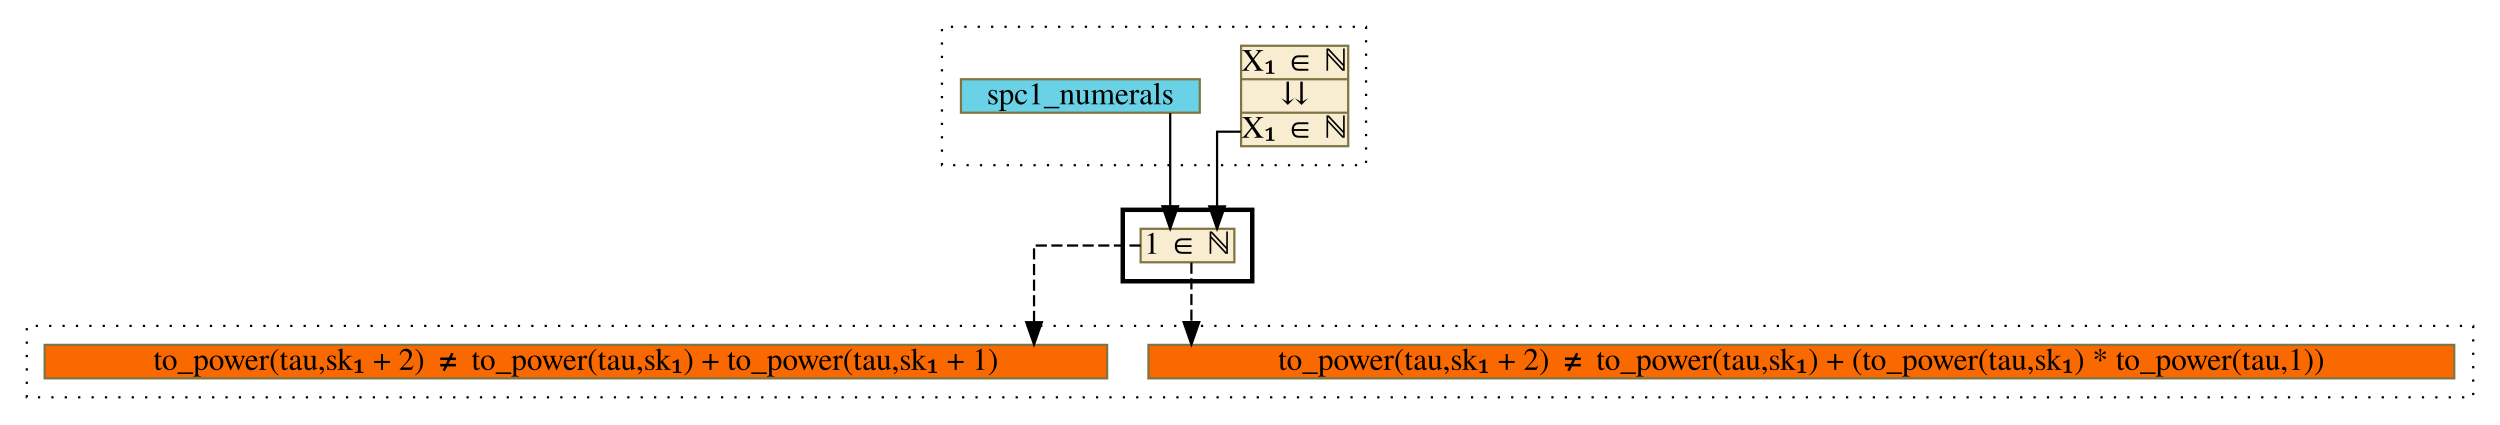
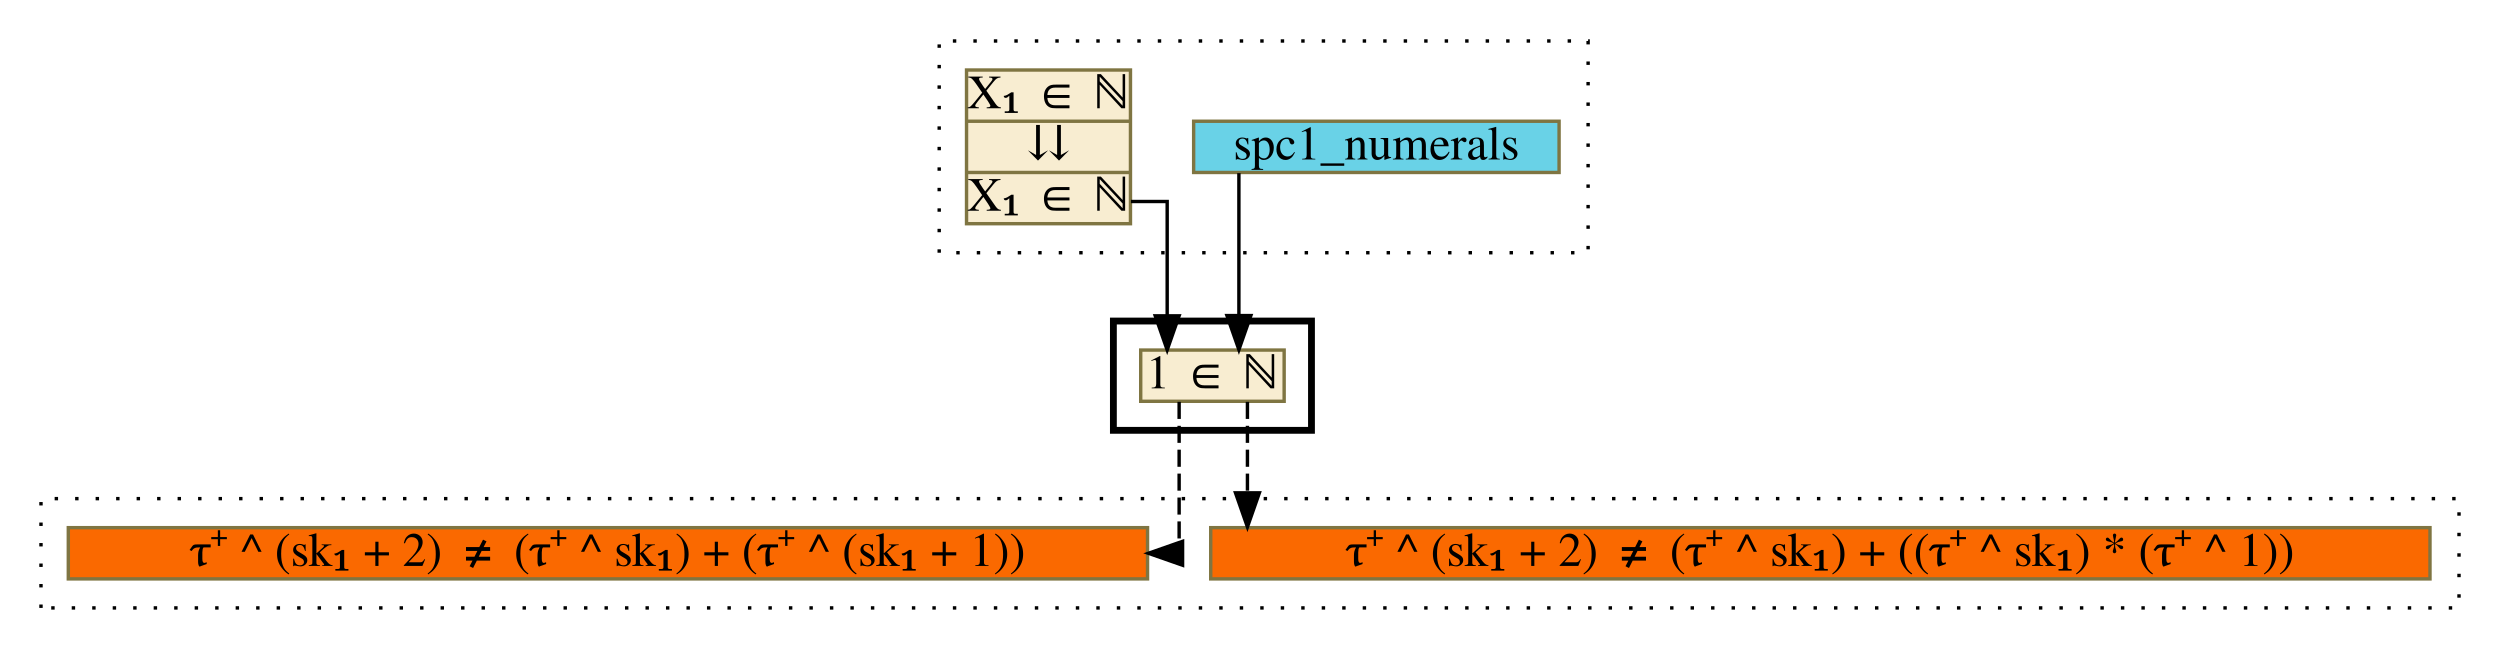
- <svg xmlns="http://www.w3.org/2000/svg" xmlns:xlink="http://www.w3.org/1999/xlink" width="1120pt" height="190pt" viewBox="0.00 0.00 1120.00 190.00">
+ <svg xmlns="http://www.w3.org/2000/svg" xmlns:xlink="http://www.w3.org/1999/xlink" width="732pt" height="190pt" viewBox="0.00 0.00 732.00 190.00">
  <g id="graph0" class="graph" transform="scale(1 1) rotate(0) translate(4 186)">
    <g id="clust1" class="cluster">
-       <polygon fill="transparent" stroke="black" stroke-dasharray="1,5" points="418,-112 418,-174 608,-174 608,-112 418,-112" />
+       <polygon fill="transparent" stroke="black" stroke-dasharray="1,5" points="271,-112 271,-174 461,-174 461,-112 271,-112" />
    </g>
    <g id="clust2" class="cluster">
-       <polygon fill="transparent" stroke="black" stroke-width="2" points="499,-60 499,-92 557,-92 557,-60 499,-60" />
+       <polygon fill="transparent" stroke="black" stroke-width="2" points="322,-60 322,-92 380,-92 380,-60 322,-60" />
    </g>
    <g id="clust3" class="cluster">
-       <polygon fill="transparent" stroke="black" stroke-dasharray="1,5" points="8,-8 8,-40 1104,-40 1104,-8 8,-8" />
+       <polygon fill="transparent" stroke="black" stroke-dasharray="1,5" points="8,-8 8,-40 716,-40 716,-8 8,-8" />
    </g>
    <g id="node1" class="node">
      <g id="a_node1">
-         <a xlink:href="c_0_55.html" xlink:title="{X₁ ∈ ℕ|⇊|X₁ ∈ ℕ}" target="_vizar">
-           <polygon fill="#f8edd1" stroke="#7f7542" points="552,-120.5 552,-165.5 600,-165.5 600,-120.5 552,-120.5" />
-           <text text-anchor="middle" x="576" y="-154.3" font-family="Times,serif" font-size="14.00">X₁ ∈ ℕ</text>
-           <polyline fill="none" stroke="#7f7542" points="552,-150.5 600,-150.5 " />
-           <text text-anchor="middle" x="576" y="-139.3" font-family="Times,serif" font-size="14.00">⇊</text>
-           <polyline fill="none" stroke="#7f7542" points="552,-135.5 600,-135.5 " />
-           <text text-anchor="middle" x="576" y="-124.3" font-family="Times,serif" font-size="14.00">X₁ ∈ ℕ</text>
+         <a xlink:href="spc1_numerals.html" xlink:title="spc1_numerals" target="_vizar">
+           <polygon fill="#69d2e7" stroke="#7f7542" points="345.5,-135.5 345.5,-150.5 452.5,-150.5 452.5,-135.5 345.5,-135.5" />
+           <text text-anchor="middle" x="399" y="-139.3" font-family="Times,serif" font-size="14.00">spc1_numerals</text>
        </a>
      </g>
    </g>
    <g id="node3" class="node">
      <g id="a_node3">
        <a xlink:href="c_0_39.html" xlink:title="{1 ∈ ℕ}" target="_vizar">
-           <polygon fill="#f8edd1" stroke="#7f7542" points="507,-68.5 507,-83.5 549,-83.5 549,-68.5 507,-68.5" />
-           <text text-anchor="middle" x="528" y="-72.3" font-family="Times,serif" font-size="14.00">1 ∈ ℕ</text>
+           <polygon fill="#f8edd1" stroke="#7f7542" points="330,-68.5 330,-83.5 372,-83.5 372,-68.5 330,-68.5" />
+           <text text-anchor="middle" x="351" y="-72.3" font-family="Times,serif" font-size="14.00">1 ∈ ℕ</text>
        </a>
      </g>
    </g>
    <g id="edge1" class="edge">
-       <path fill="none" stroke="black" d="M551.86,-127C545.94,-127 541.25,-127 541.25,-127 541.25,-127 541.25,-93.53 541.25,-93.53" />
-       <polygon fill="black" stroke="black" points="544.75,-93.53 541.25,-83.53 537.75,-93.53 544.75,-93.53" />
+       <path fill="none" stroke="black" d="M358.75,-135.31C358.75,-135.31 358.75,-93.6 358.75,-93.6" />
+       <polygon fill="black" stroke="black" points="362.25,-93.6 358.75,-83.6 355.25,-93.6 362.25,-93.6" />
    </g>
    <g id="node2" class="node">
      <g id="a_node2">
-         <a xlink:href="spc1_numerals.html" xlink:title="spc1_numerals" target="_vizar">
-           <polygon fill="#69d2e7" stroke="#7f7542" points="426.5,-135.5 426.5,-150.5 533.5,-150.5 533.5,-135.5 426.5,-135.5" />
-           <text text-anchor="middle" x="480" y="-139.3" font-family="Times,serif" font-size="14.00">spc1_numerals</text>
+         <a xlink:href="c_0_55.html" xlink:title="{X₁ ∈ ℕ|⇊|X₁ ∈ ℕ}" target="_vizar">
+           <polygon fill="#f8edd1" stroke="#7f7542" points="279,-120.5 279,-165.5 327,-165.5 327,-120.5 279,-120.5" />
+           <text text-anchor="middle" x="303" y="-154.3" font-family="Times,serif" font-size="14.00">X₁ ∈ ℕ</text>
+           <polyline fill="none" stroke="#7f7542" points="279,-150.5 327,-150.5 " />
+           <text text-anchor="middle" x="303" y="-139.3" font-family="Times,serif" font-size="14.00">⇊</text>
+           <polyline fill="none" stroke="#7f7542" points="279,-135.5 327,-135.5 " />
+           <text text-anchor="middle" x="303" y="-124.3" font-family="Times,serif" font-size="14.00">X₁ ∈ ℕ</text>
        </a>
      </g>
    </g>
    <g id="edge2" class="edge">
-       <path fill="none" stroke="black" d="M520.25,-135.31C520.25,-135.31 520.25,-93.6 520.25,-93.6" />
-       <polygon fill="black" stroke="black" points="523.75,-93.6 520.25,-83.6 516.75,-93.6 523.75,-93.6" />
+       <path fill="none" stroke="black" d="M327.14,-127C333.06,-127 337.75,-127 337.75,-127 337.75,-127 337.75,-93.53 337.75,-93.53" />
+       <polygon fill="black" stroke="black" points="341.25,-93.53 337.75,-83.53 334.25,-93.53 341.25,-93.53" />
    </g>
    <g id="node4" class="node">
      <g id="a_node4">
-         <a xlink:href="c_0_65.html" xlink:title="{to_power(tau,sk₁ + 2) ≠ to_power(tau,sk₁) + (to_power(tau,sk₁) * to_power(tau,1))}" target="_vizar">
-           <polygon fill="#fa6900" stroke="#7f7542" points="510.5,-16.5 510.5,-31.5 1095.5,-31.5 1095.5,-16.5 510.5,-16.5" />
-           <text text-anchor="middle" x="803" y="-20.3" font-family="Times,serif" font-size="14.00">to_power(tau,sk₁ + 2) ≠ to_power(tau,sk₁) + (to_power(tau,sk₁) * to_power(tau,1))</text>
+         <a xlink:href="c_0_65.html" xlink:title="{τ⁺ ^ (sk₁ + 2) ≠ (τ⁺ ^ sk₁) + ((τ⁺ ^ sk₁) * (τ⁺ ^ 1))}" target="_vizar">
+           <polygon fill="#fa6900" stroke="#7f7542" points="350.5,-16.5 350.5,-31.5 707.5,-31.5 707.5,-16.5 350.5,-16.5" />
+           <text text-anchor="middle" x="529" y="-20.3" font-family="Times,serif" font-size="14.00">τ⁺ ^ (sk₁ + 2) ≠ (τ⁺ ^ sk₁) + ((τ⁺ ^ sk₁) * (τ⁺ ^ 1))</text>
        </a>
      </g>
    </g>
    <g id="edge3" class="edge">
-       <path fill="none" stroke="black" stroke-dasharray="5,2" d="M529.75,-68.33C529.75,-68.33 529.75,-41.7 529.75,-41.7" />
-       <polygon fill="black" stroke="black" points="533.25,-41.7 529.75,-31.7 526.25,-41.7 533.25,-41.7" />
+       <path fill="none" stroke="black" stroke-dasharray="5,2" d="M361.25,-68.33C361.25,-68.33 361.25,-41.7 361.25,-41.7" />
+       <polygon fill="black" stroke="black" points="364.75,-41.7 361.25,-31.7 357.75,-41.7 364.75,-41.7" />
    </g>
    <g id="node5" class="node">
      <g id="a_node5">
-         <a xlink:href="c_0_51.html" xlink:title="{to_power(tau,sk₁ + 2) ≠ to_power(tau,sk₁) + to_power(tau,sk₁ + 1)}" target="_vizar">
-           <polygon fill="#fa6900" stroke="#7f7542" points="16,-16.5 16,-31.5 492,-31.5 492,-16.5 16,-16.5" />
-           <text text-anchor="middle" x="254" y="-20.3" font-family="Times,serif" font-size="14.00">to_power(tau,sk₁ + 2) ≠ to_power(tau,sk₁) + to_power(tau,sk₁ + 1)</text>
+         <a xlink:href="c_0_51.html" xlink:title="{τ⁺ ^ (sk₁ + 2) ≠ (τ⁺ ^ sk₁) + (τ⁺ ^ (sk₁ + 1))}" target="_vizar">
+           <polygon fill="#fa6900" stroke="#7f7542" points="16,-16.5 16,-31.5 332,-31.5 332,-16.5 16,-16.5" />
+           <text text-anchor="middle" x="174" y="-20.3" font-family="Times,serif" font-size="14.00">τ⁺ ^ (sk₁ + 2) ≠ (τ⁺ ^ sk₁) + (τ⁺ ^ (sk₁ + 1))</text>
        </a>
      </g>
    </g>
    <g id="edge4" class="edge">
-       <path fill="none" stroke="black" stroke-dasharray="5,2" d="M507,-76C486.78,-76 459.25,-76 459.25,-76 459.25,-76 459.25,-41.67 459.25,-41.67" />
-       <polygon fill="black" stroke="black" points="462.75,-41.67 459.25,-31.67 455.75,-41.67 462.75,-41.67" />
+       <path fill="none" stroke="black" stroke-dasharray="5,2" d="M341.25,-68.33C341.25,-53.86 341.25,-24 341.25,-24 341.25,-24 340.35,-24 340.35,-24" />
+       <polygon fill="black" stroke="black" points="342.26,-20.5 332.26,-24 342.26,-27.5 342.26,-20.5" />
    </g>
  </g>
</svg>
